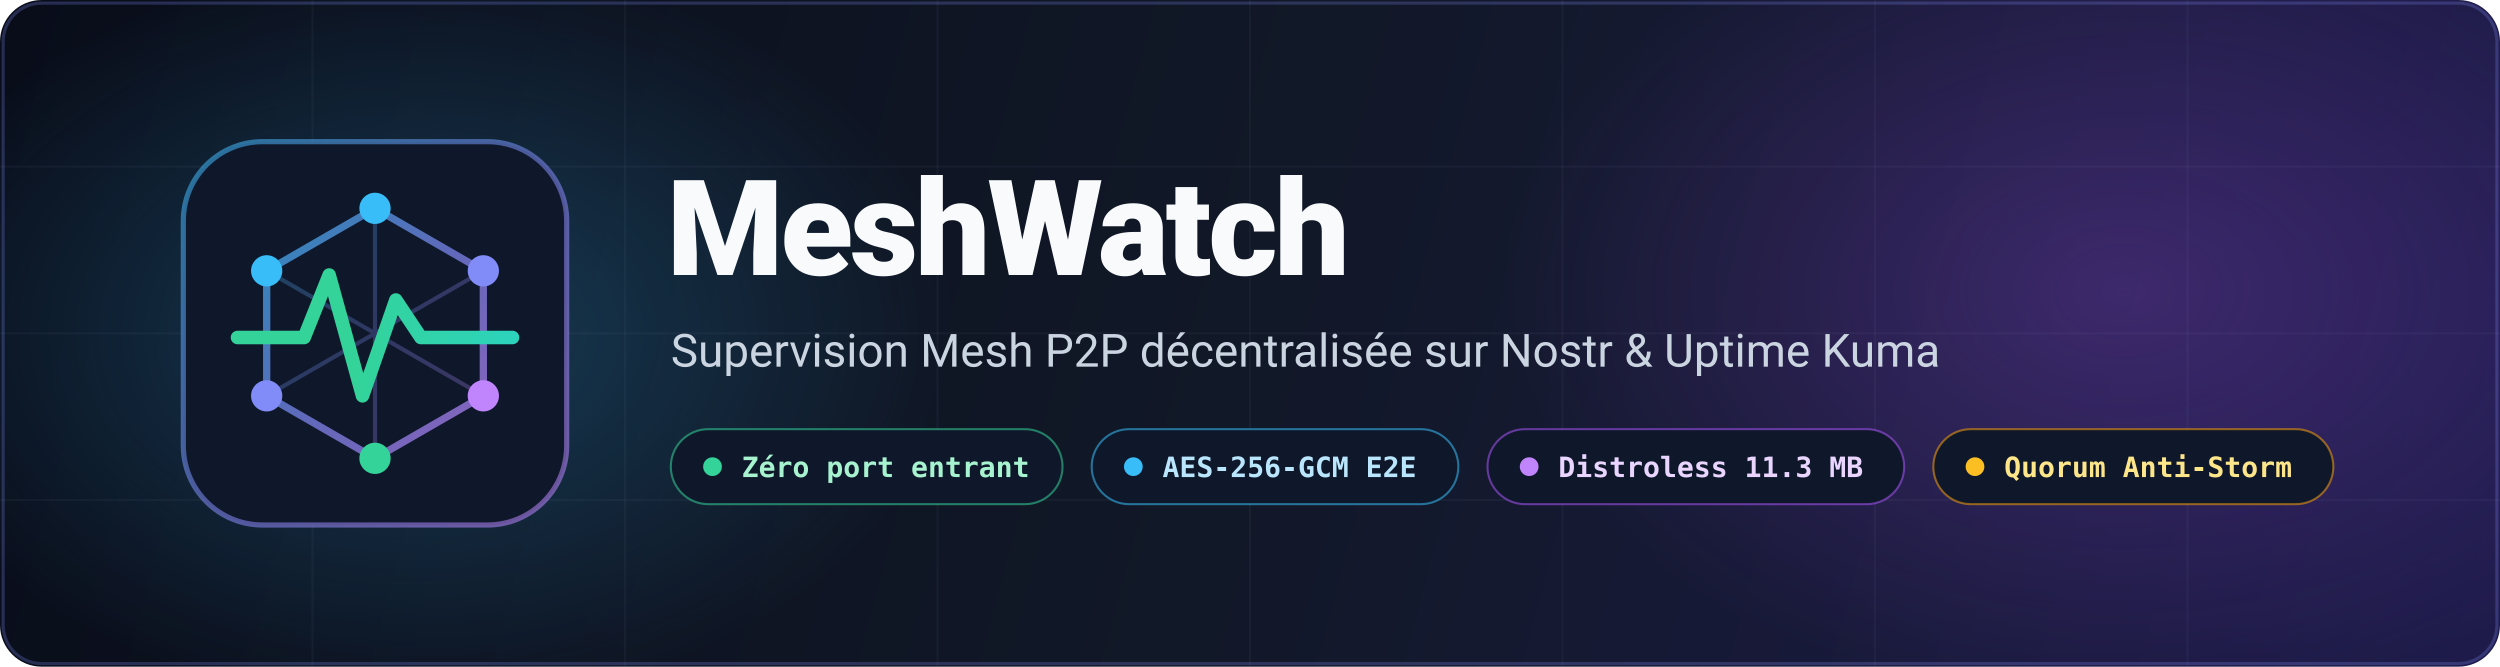
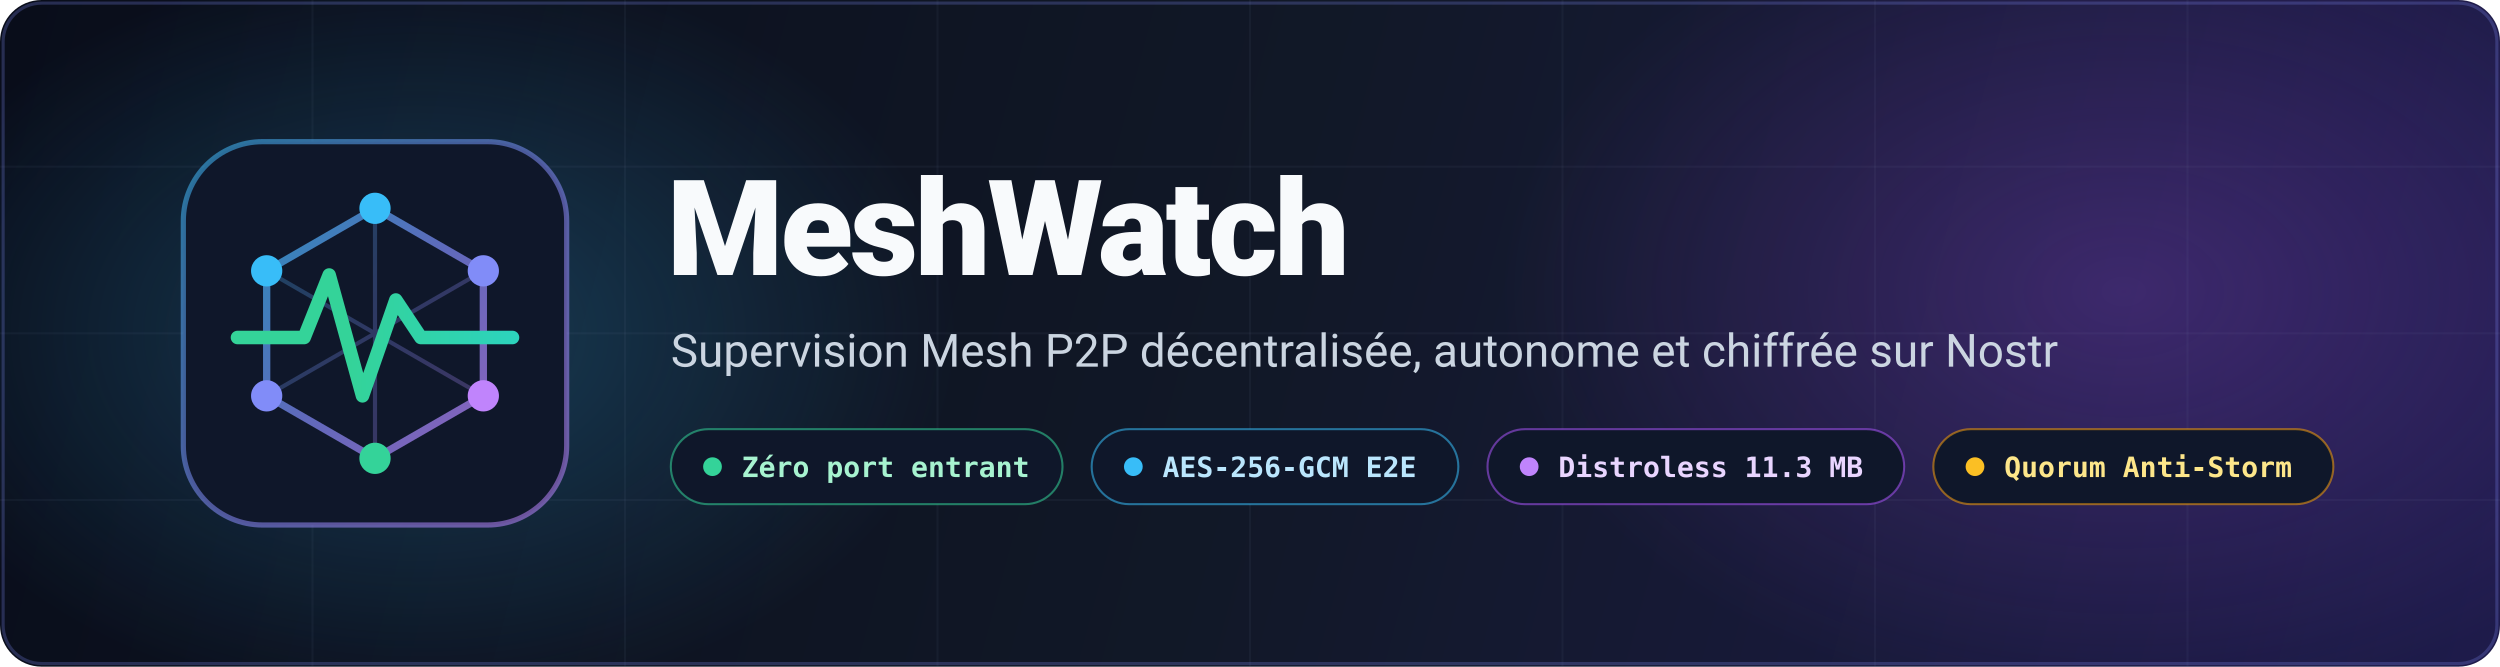
<svg xmlns="http://www.w3.org/2000/svg" viewBox="0 0 1200 320" fill="none">
  <defs>
    <linearGradient id="heroBg" x1="0" y1="0" x2="1200" y2="320" gradientUnits="userSpaceOnUse">
      <stop offset="0%" stop-color="#090d1a" />
      <stop offset="50%" stop-color="#111827" />
      <stop offset="100%" stop-color="#1e1b4b" />
    </linearGradient>
    <radialGradient id="glowLeft" cx="0" cy="0" r="1" gradientUnits="userSpaceOnUse" gradientTransform="translate(200 160) scale(260 180)">
      <stop offset="0%" stop-color="#38bdf8" stop-opacity="0.25" />
      <stop offset="100%" stop-color="#38bdf8" stop-opacity="0" />
    </radialGradient>
    <radialGradient id="glowRight" cx="0" cy="0" r="1" gradientUnits="userSpaceOnUse" gradientTransform="translate(1020 140) scale(300 200)">
      <stop offset="0%" stop-color="#a855f7" stop-opacity="0.25" />
      <stop offset="100%" stop-color="#a855f7" stop-opacity="0" />
    </radialGradient>
    <linearGradient id="accentGrad" x1="0" y1="0" x2="1" y2="1">
      <stop offset="0%" stop-color="#38bdf8" />
      <stop offset="50%" stop-color="#818cf8" />
      <stop offset="100%" stop-color="#c084fc" />
    </linearGradient>
    <linearGradient id="pulseGrad" x1="80" y1="160" x2="270" y2="160" gradientUnits="userSpaceOnUse">
      <stop offset="0%" stop-color="#34d399" />
      <stop offset="100%" stop-color="#22d3ee" />
    </linearGradient>
  </defs>
  <rect width="1200" height="320" rx="20" fill="url(#heroBg)" />
  <rect width="1200" height="320" rx="20" fill="url(#glowLeft)" />
  <rect width="1200" height="320" rx="20" fill="url(#glowRight)" />
  <rect x="1.5" y="1.5" width="1197" height="317" rx="18.5" stroke="#818cf8" stroke-opacity="0.25" stroke-width="1.5" />
  <g stroke="#94a3b8" stroke-opacity="0.06" stroke-width="1">
    <path d="M0 80H1200M0 160H1200M0 240H1200" />
    <path d="M150 0V320M300 0V320M450 0V320M600 0V320M750 0V320M900 0V320M1050 0V320" />
  </g>
  <g transform="translate(88, 68)">
    <rect width="184" height="184" rx="38" fill="#0f172a" stroke="url(#accentGrad)" stroke-opacity="0.55" stroke-width="2.5" />
    <path d="M92 32L144 62V122L92 152L40 122V62Z" stroke="url(#accentGrad)" stroke-width="3.5" stroke-opacity="0.7" stroke-linejoin="round" />
    <path d="M92 32V152M40 62L144 122M144 62L40 122" stroke="url(#accentGrad)" stroke-width="2" stroke-opacity="0.28" />
    <path d="M26 94H58L70 64L86 122L102 76L114 94H158" stroke="url(#pulseGrad)" stroke-width="6.5" stroke-linecap="round" stroke-linejoin="round" />
    <circle cx="92" cy="32" r="7.5" fill="#38bdf8" />
    <circle cx="144" cy="62" r="7.5" fill="#818cf8" />
    <circle cx="144" cy="122" r="7.5" fill="#c084fc" />
    <circle cx="92" cy="152" r="7.5" fill="#34d399" />
    <circle cx="40" cy="122" r="7.5" fill="#818cf8" />
    <circle cx="40" cy="62" r="7.5" fill="#38bdf8" />
  </g>
  <text x="320" y="132" fill="#f8fafc" font-family="ui-sans-serif, system-ui, -apple-system, Segoe UI, Roboto, sans-serif" font-size="64" font-weight="800" letter-spacing="-1.5">MeshWatch</text>
-   <text x="322" y="176" fill="#cbd5e1" font-family="ui-sans-serif, system-ui, -apple-system, Segoe UI, Roboto, sans-serif" font-size="22" font-weight="400">Supervision Mesh P2P décentralisée sur Nostr &amp; Uptime Kuma</text>
+   <text x="322" y="176" fill="#cbd5e1" font-family="ui-sans-serif, system-ui, -apple-system, Segoe UI, Roboto, sans-serif" font-size="22" font-weight="400">Supervision Mesh P2P décentralisée, autonome et chiffrée sur Nostr</text>
  <g transform="translate(322, 206)" font-family="ui-monospace, SFMono-Regular, Menlo, Monaco, Consolas, monospace" font-size="13.5" font-weight="600">
    <rect x="0" y="0" width="188" height="36" rx="18" fill="#0f172a" stroke="#34d399" stroke-opacity="0.55" />
    <circle cx="20" cy="18" r="4.5" fill="#34d399" />
    <text x="34" y="23" fill="#a7f3d0">Zéro port entrant</text>
    <rect x="202" y="0" width="176" height="36" rx="18" fill="#0f172a" stroke="#38bdf8" stroke-opacity="0.55" />
    <circle cx="222" cy="18" r="4.5" fill="#38bdf8" />
    <text x="236" y="23" fill="#bae6fd">AES-256-GCM E2E</text>
    <rect x="392" y="0" width="200" height="36" rx="18" fill="#0f172a" stroke="#a855f7" stroke-opacity="0.55" />
    <circle cx="412" cy="18" r="4.5" fill="#c084fc" />
    <text x="426" y="23" fill="#e9d5ff">Distroless 11.3 MB</text>
    <rect x="606" y="0" width="192" height="36" rx="18" fill="#0f172a" stroke="#f59e0b" stroke-opacity="0.55" />
    <circle cx="626" cy="18" r="4.5" fill="#fbbf24" />
    <text x="640" y="23" fill="#fde68a">Quorum Anti-Storm</text>
  </g>
</svg>
